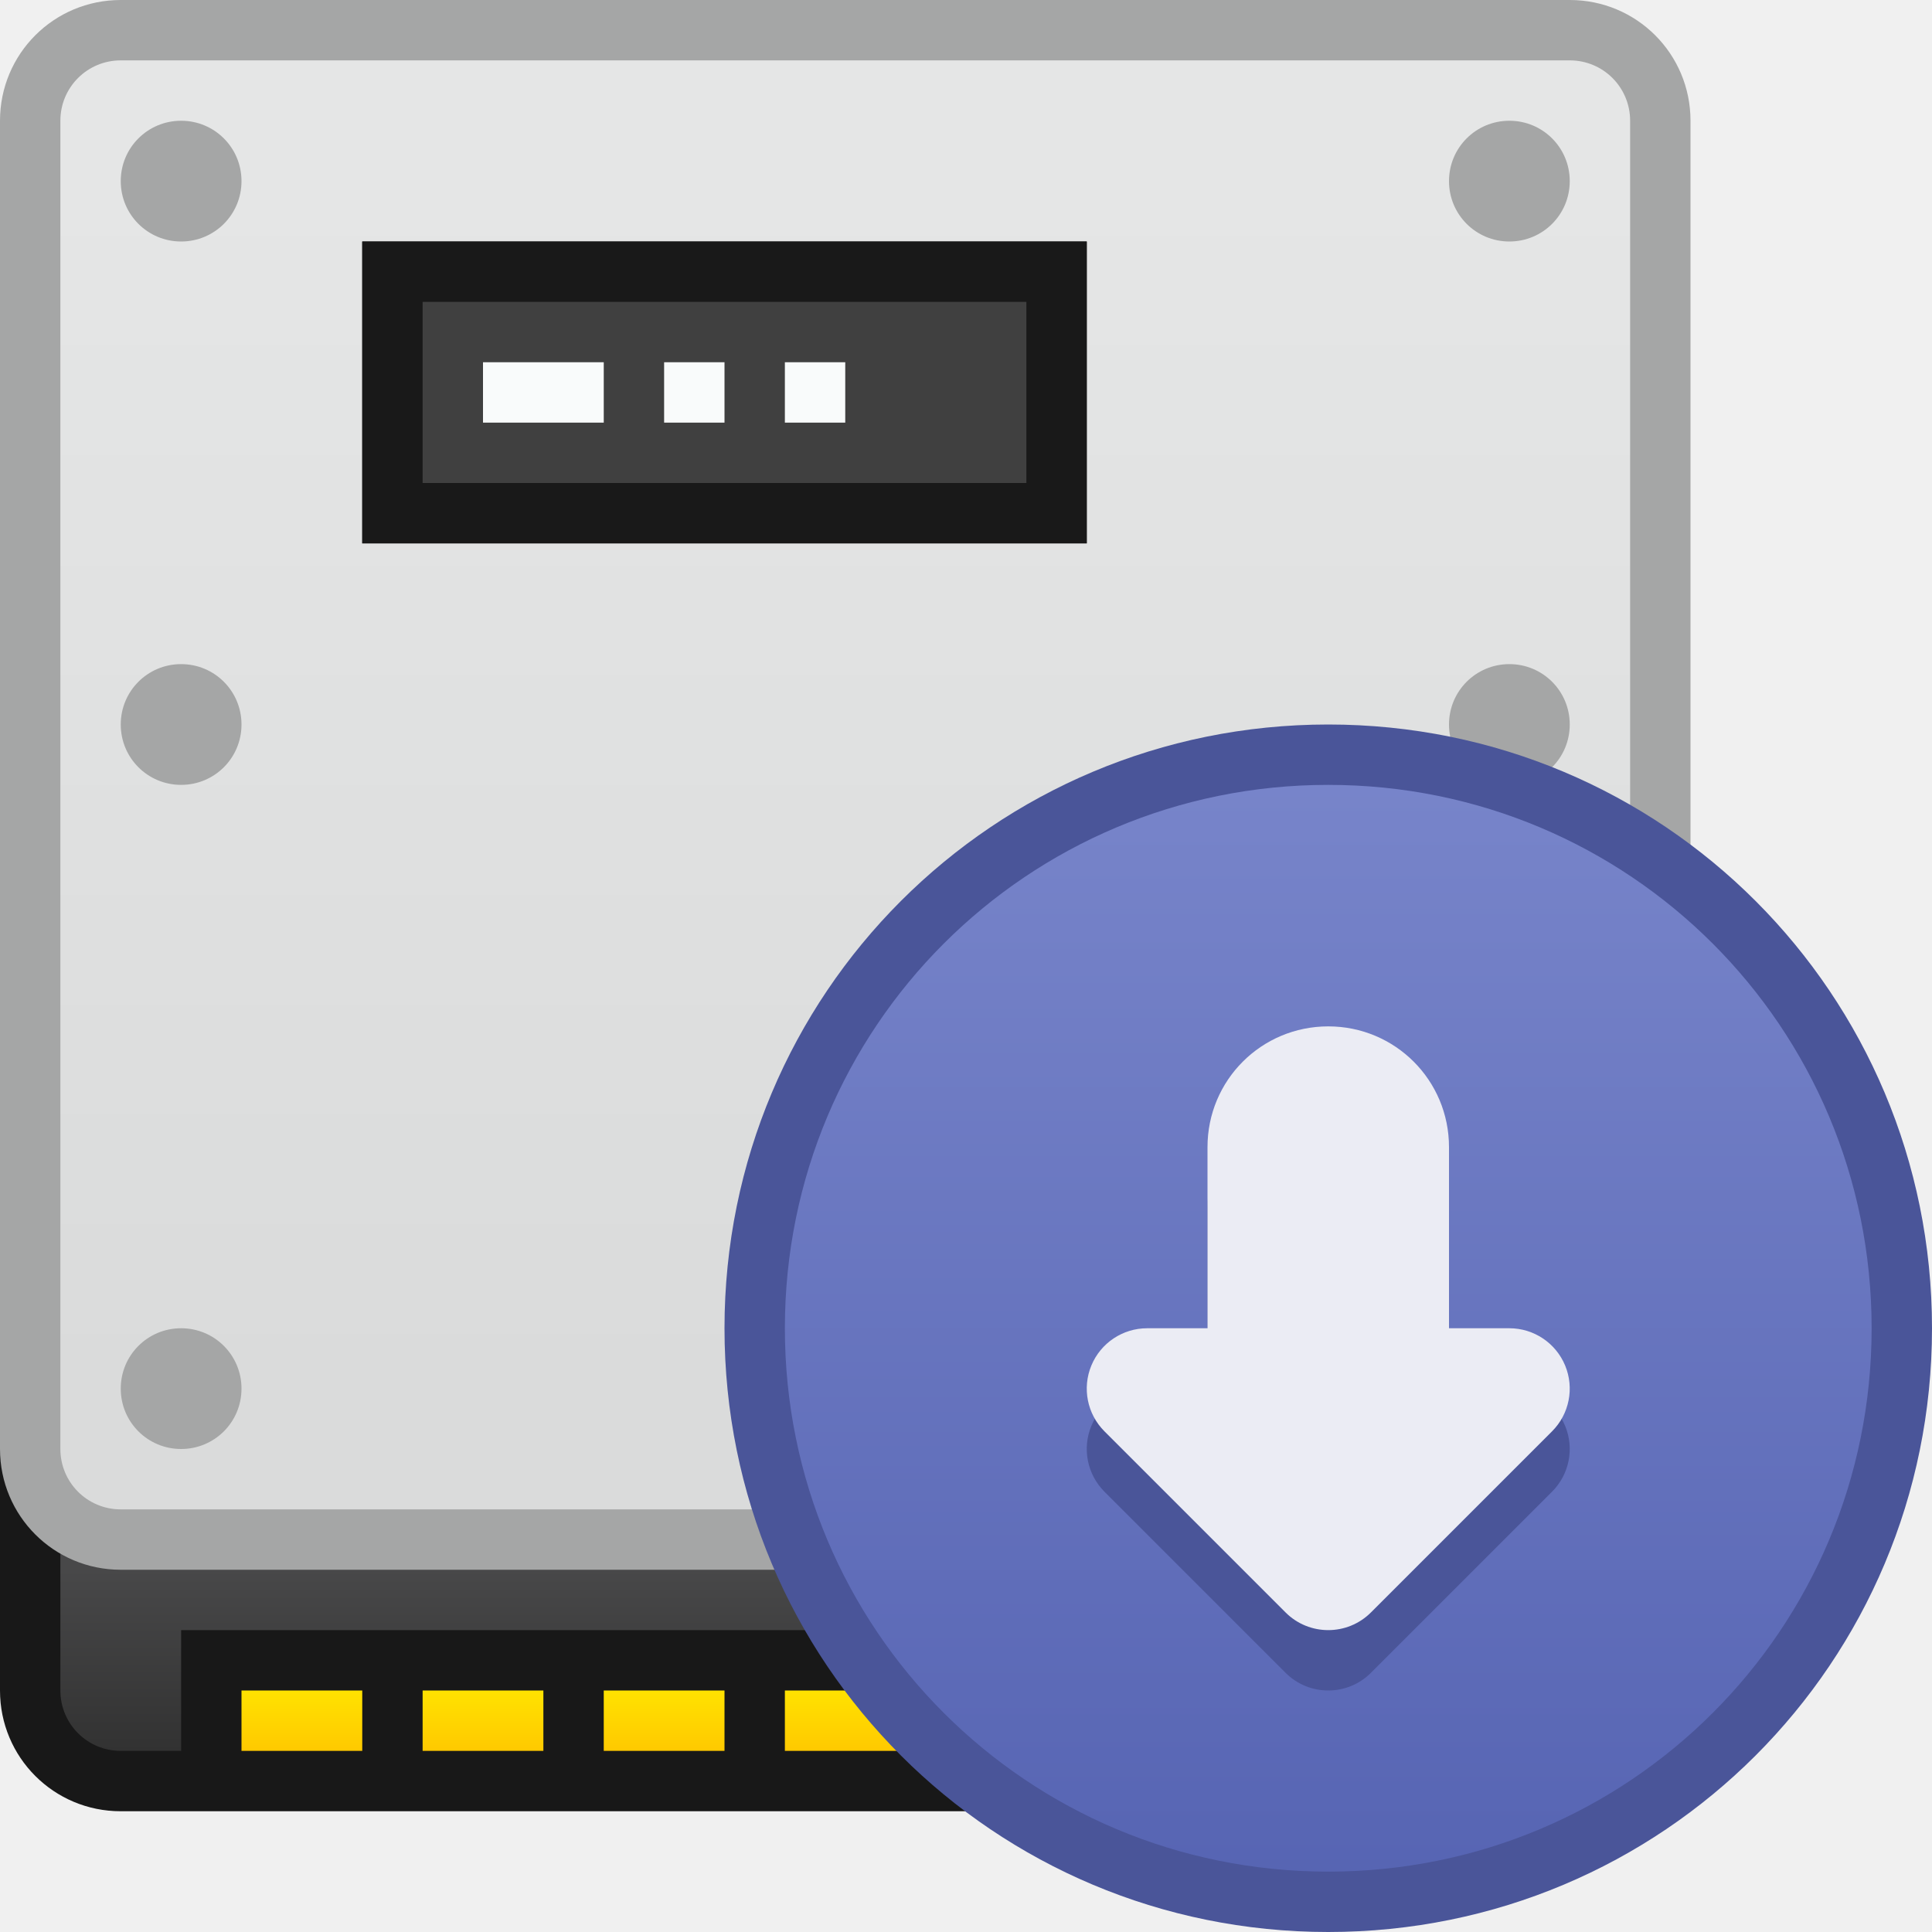
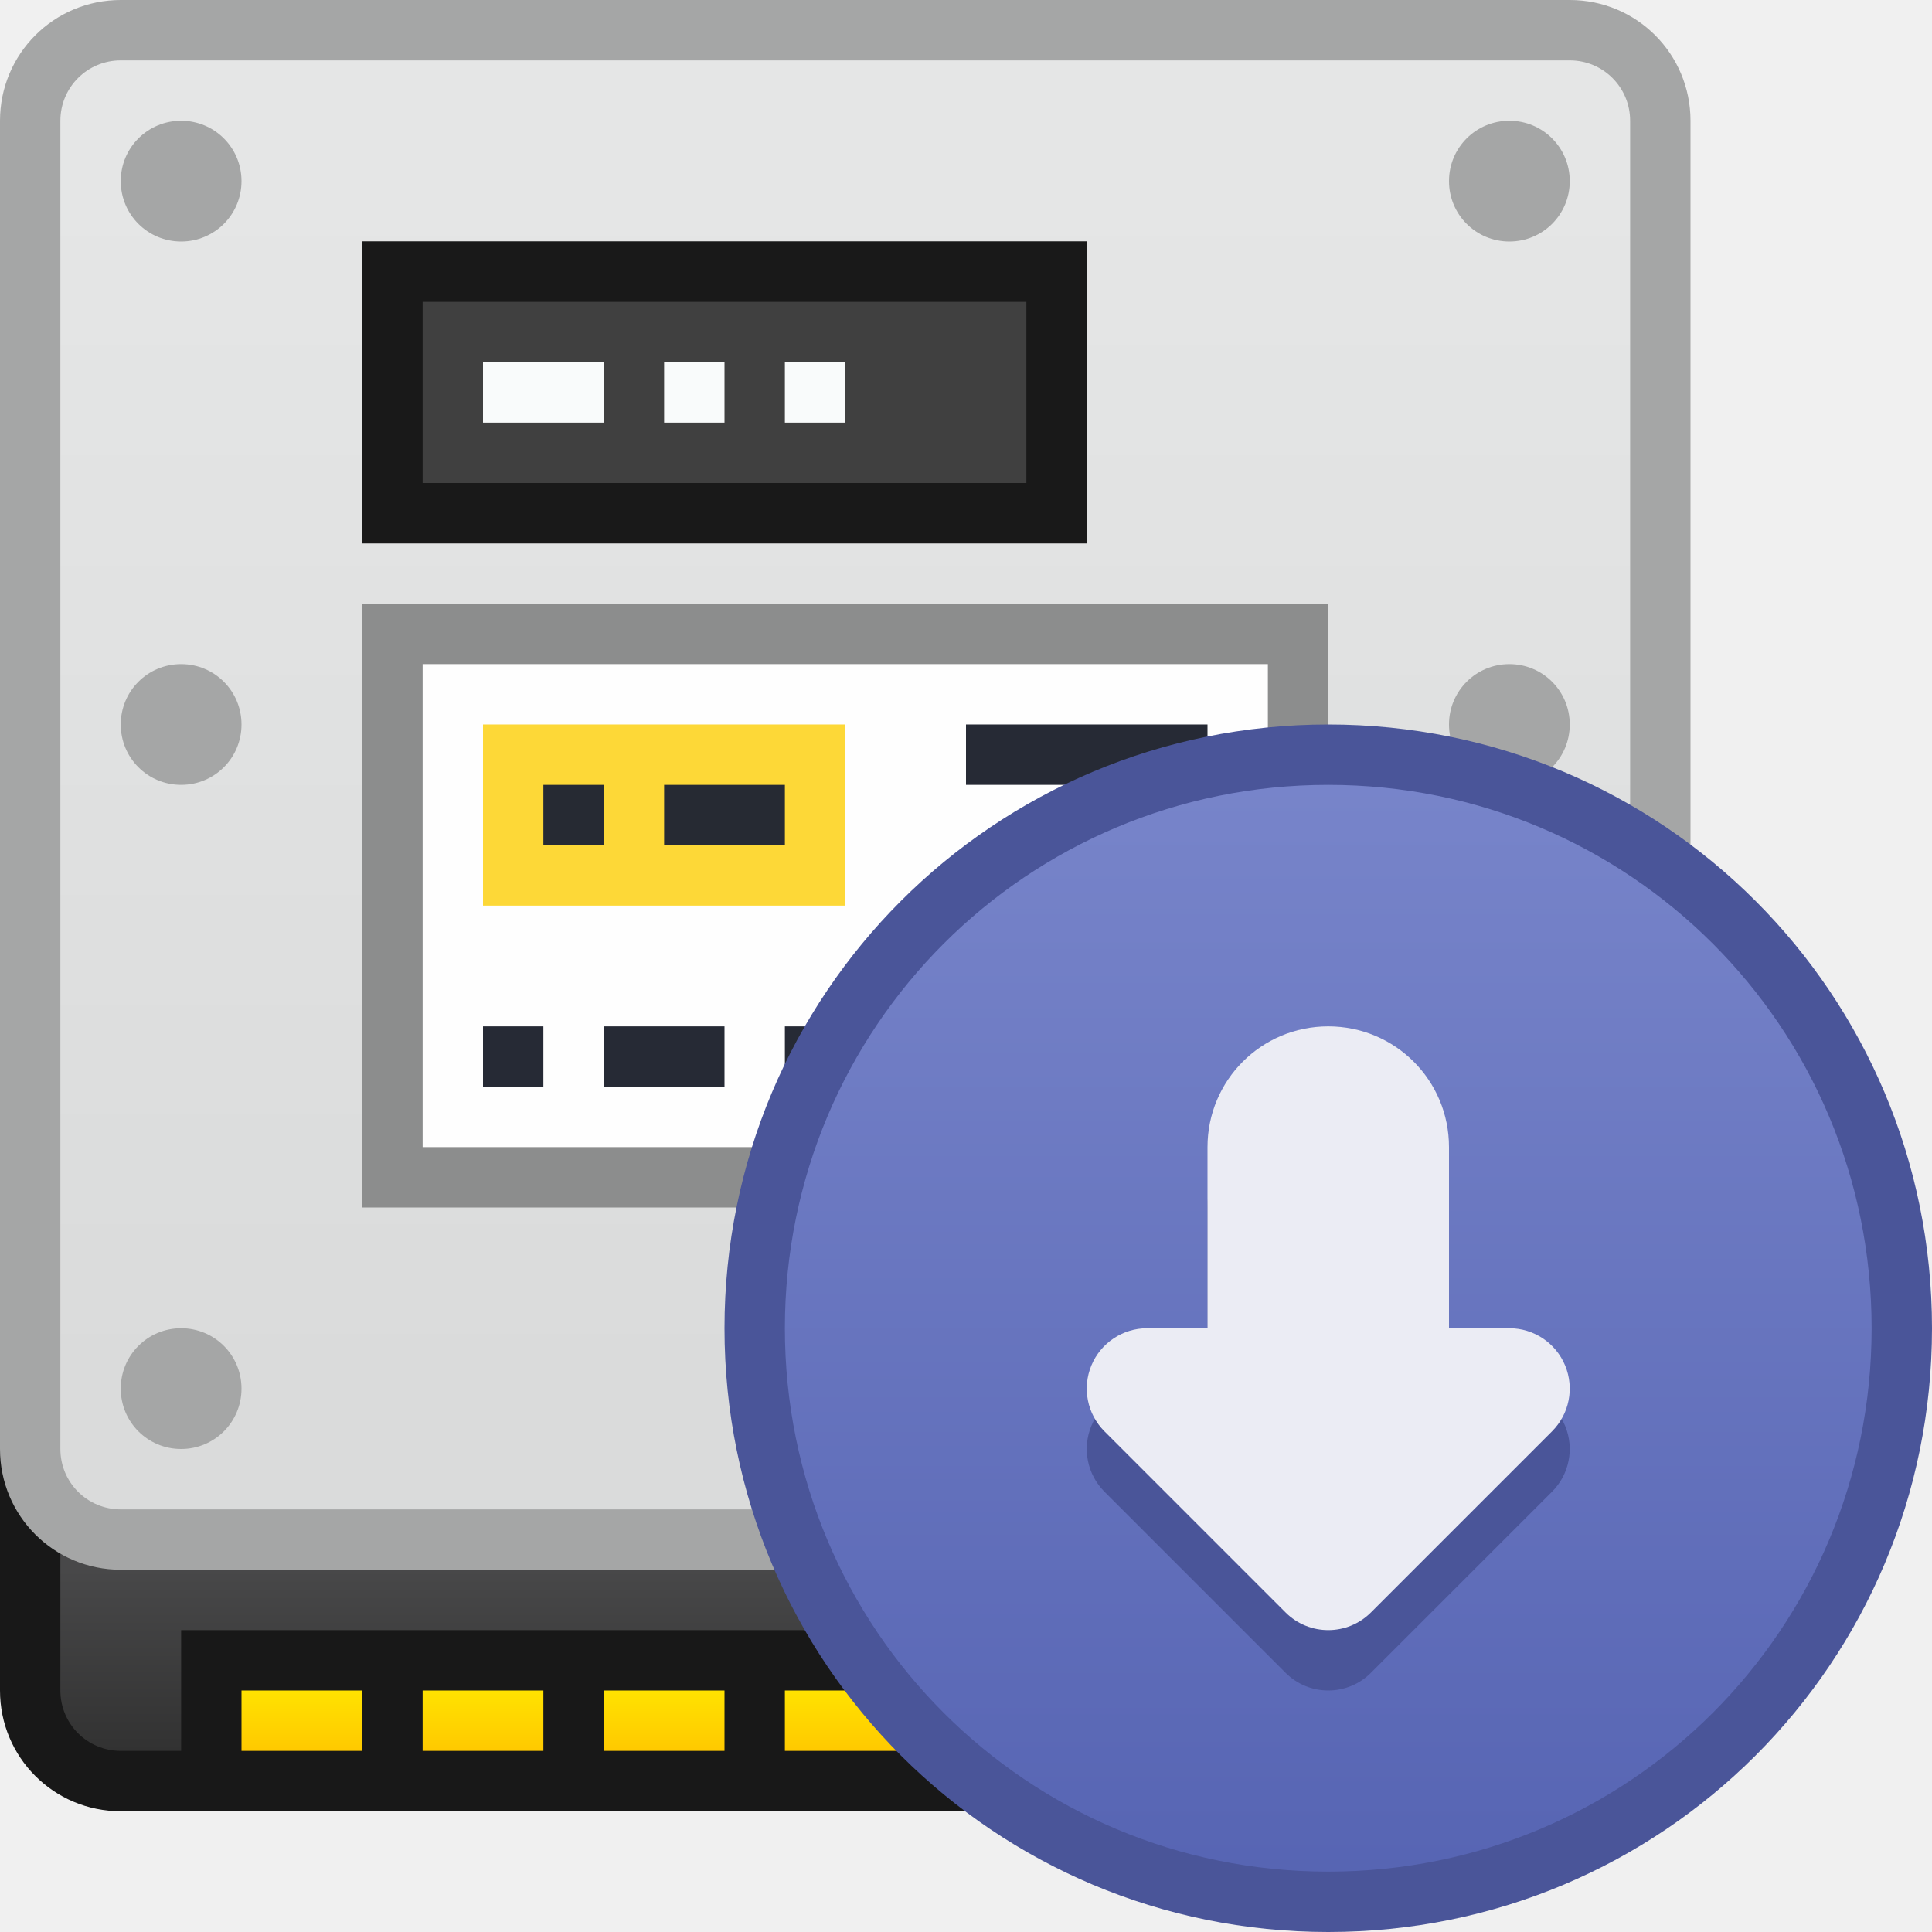
<svg xmlns="http://www.w3.org/2000/svg" xmlns:xlink="http://www.w3.org/1999/xlink" width="32" height="32" viewBox="0 0 32 32" version="1.1" id="svg8">
  <defs id="defs2">
    <linearGradient id="linearGradient923">
      <stop style="stop-color:#323232;stop-opacity:1" offset="0" id="stop919" />
      <stop style="stop-color:#484849;stop-opacity:1" offset="1" id="stop921" />
    </linearGradient>
    <linearGradient id="linearGradient4902">
      <stop id="stop4898" offset="0" style="stop-color:#5563b2;stop-opacity:1" />
      <stop id="stop4900" offset="1" style="stop-color:#7986cb;stop-opacity:1" />
    </linearGradient>
    <style id="current-color-scheme" type="text/css">
      .ColorScheme-Text {
        color:#122036;
      }
      </style>
    <linearGradient xlink:href="#linearGradient4902" id="linearGradient1096" x1="7" y1="321.65" x2="7" y2="301.65" gradientUnits="userSpaceOnUse" />
    <style type="text/css" id="current-color-scheme-5">
      .ColorScheme-Text {
        color:#122036;
      }
      </style>
    <linearGradient gradientTransform="translate(13,-289.65)" gradientUnits="userSpaceOnUse" y2="293.65" x2="3" y1="313.65" x1="3" id="linearGradient916-6" xlink:href="#linearGradient914-2" />
    <linearGradient id="linearGradient914-2">
      <stop id="stop910-9" offset="0" style="stop-color:#dadbdb;stop-opacity:1" />
      <stop id="stop912-1" offset="1" style="stop-color:#e5e6e6;stop-opacity:1" />
    </linearGradient>
    <linearGradient id="linearGradient4627">
      <stop id="stop4623" offset="0" style="stop-color:#ffc900;stop-opacity:1" />
      <stop id="stop4625" offset="1" style="stop-color:#ffe200;stop-opacity:1" />
    </linearGradient>
    <linearGradient gradientUnits="userSpaceOnUse" y2="29" x2="16" y1="30" x1="16" id="linearGradient928" xlink:href="#linearGradient4627" />
    <linearGradient id="linearGradient4619">
      <stop style="stop-color:#67d924;stop-opacity:1" offset="0" id="stop4615" />
      <stop style="stop-color:#a3eb1e;stop-opacity:1" offset="1" id="stop4617" />
    </linearGradient>
    <linearGradient gradientUnits="userSpaceOnUse" y2="317.65" x2="13" y1="318.65" x1="13" id="linearGradient1004" xlink:href="#linearGradient4619" />
    <linearGradient xlink:href="#linearGradient923" id="linearGradient917" gradientUnits="userSpaceOnUse" gradientTransform="translate(13,-289.65)" x1="3" y1="319.65" x2="3" y2="316.65" />
  </defs>
  <g id="layer1" transform="translate(0,-282.65)">
    <g id="g1645" transform="translate(13,-7)">
      <g transform="translate(31,25.99999)" id="layer1-2" />
      <g id="g1176">
        <g transform="translate(-15,6.000003)" id="layer1-9">
          <g transform="translate(13,-7)" id="g1645-3">
            <g id="layer1-2-6" transform="translate(31,25.99999)" />
            <g id="g1176-0">
              <g transform="translate(-57,-96)" id="g894">
                <g transform="translate(57,96)" id="g935-6">
                  <path id="rect842-2" d="m -9,311.65 h 24 c 1.108,0 2,0.892 2,2 v 5 c 0,1.108 -0.892,2 -2,2 H -9 c -1.108,0 -2,-0.892 -2,-2 v -5 c 0,-1.108 0.892,-2 2,-2 z" style="fill:#181818;fill-opacity:1;stroke:none;stroke-width:2;stroke-linecap:round;stroke-linejoin:round;stroke-miterlimit:4;stroke-dasharray:none;stroke-dashoffset:0;stroke-opacity:1" />
                  <path transform="translate(-13,289.65)" id="path1024" d="m 4,23 c -0.554,0 -1,0.446 -1,1 v 5 c 0,0.554 0.446,1 1,1 h 1 v -2 h 19 v 2 h 4 c 0.554,0 1,-0.446 1,-1 v -5 c 0,-0.554 -0.446,-1 -1,-1 z" style="fill:url(#linearGradient917);fill-opacity:1;stroke:none;stroke-width:2;stroke-linecap:round;stroke-linejoin:round;stroke-miterlimit:4;stroke-dasharray:none;stroke-dashoffset:0;stroke-opacity:1" />
                  <path id="rect838-6" d="m -9,290.65 h 24 c 1.108,0 2,0.892 2,2 v 22 c 0,1.108 -0.892,2 -2,2 H -9 c -1.108,0 -2,-0.892 -2,-2 v -22 c 0,-1.108 0.892,-2 2,-2 z" style="fill:#a5a6a6;fill-opacity:1;stroke:none;stroke-width:2;stroke-linecap:round;stroke-linejoin:round;stroke-miterlimit:4;stroke-dasharray:none;stroke-dashoffset:0;stroke-opacity:1" />
                  <path id="rect840-1" transform="translate(-13,289.65)" d="M 4,2 C 3.446,2 3,2.446 3,3 v 22 c 0,0.554 0.446,1 1,1 h 24 c 0.554,0 1,-0.446 1,-1 V 3 C 29,2.446 28.554,2 28,2 Z M 5,3 C 5.554,3 6,3.446 6,4 6,4.554 5.554,5 5,5 4.446,5 4,4.554 4,4 4,3.446 4.446,3 5,3 Z m 22,0 c 0.554,0 1,0.446 1,1 0,0.554 -0.446,1 -1,1 C 26.446,5 26,4.554 26,4 26,3.446 26.446,3 27,3 Z M 5,12 c 0.554,0 1,0.446 1,1 0,0.554 -0.446,1 -1,1 -0.554,0 -1,-0.446 -1,-1 0,-0.554 0.446,-1 1,-1 z m 22,0 c 0.554,0 1,0.446 1,1 0,0.554 -0.446,1 -1,1 -0.554,0 -1,-0.446 -1,-1 0,-0.554 0.446,-1 1,-1 z M 5,23 c 0.554,0 1,0.446 1,1 0,0.554 -0.446,1 -1,1 -0.554,0 -1,-0.446 -1,-1 0,-0.554 0.446,-1 1,-1 z m 22,0 c 0.554,0 1,0.446 1,1 0,0.554 -0.446,1 -1,1 -0.554,0 -1,-0.446 -1,-1 0,-0.554 0.446,-1 1,-1 z" style="fill:url(#linearGradient916-6);fill-opacity:1;stroke:none;stroke-width:2;stroke-linecap:round;stroke-linejoin:round;stroke-miterlimit:4;stroke-dasharray:none;stroke-dashoffset:0;stroke-opacity:1" />
                </g>
                <path style="opacity:0.98;fill:#181818;fill-opacity:1;stroke:none;stroke-width:2;stroke-linecap:round;stroke-linejoin:round;stroke-miterlimit:4;stroke-dasharray:none;stroke-dashoffset:0;stroke-opacity:1" d="m 52,390.65 h 12 v 5 h -12 z" id="rect1082-8" />
                <path style="opacity:0.98;fill:#414141;fill-opacity:1;stroke:none;stroke-width:2;stroke-linecap:round;stroke-linejoin:round;stroke-miterlimit:4;stroke-dasharray:none;stroke-dashoffset:0;stroke-opacity:1" d="m 53,391.65 h 10 v 3 h -10 z" id="rect1084-7" />
                <path style="opacity:0.98;fill:#fdffff;fill-opacity:1;stroke:none;stroke-width:2;stroke-linecap:round;stroke-linejoin:round;stroke-miterlimit:4;stroke-dasharray:none;stroke-dashoffset:0;stroke-opacity:1" d="m 54,392.65 h 2 v 1 h -2 z" id="rect1098-9" />
                <path style="opacity:0.98;fill:#fdffff;fill-opacity:1;stroke:none;stroke-width:2;stroke-linecap:round;stroke-linejoin:round;stroke-miterlimit:4;stroke-dasharray:none;stroke-dashoffset:0;stroke-opacity:1" d="m 57,392.65 h 1 v 1 h -1 z" id="rect1100-2" />
                <path style="opacity:0.98;fill:#fdffff;fill-opacity:1;stroke:none;stroke-width:2;stroke-linecap:round;stroke-linejoin:round;stroke-miterlimit:4;stroke-dasharray:none;stroke-dashoffset:0;stroke-opacity:1" d="m 59,392.65 h 1 v 1 h -1 z" id="rect1102-0" />
              </g>
              <path id="rect848" transform="translate(-13,289.65)" d="m 6,29 v 1 h 2 v -1 z m 3,0 v 1 h 2 v -1 z m 3,0 v 1 h 2 v -1 z m 3,0 v 1 h 2 v -1 z m 3,0 v 1 h 2 v -1 z m 3,0 v 1 h 2 v -1 z" style="opacity:1;fill:url(#linearGradient928);fill-opacity:1;stroke:none;stroke-width:2;stroke-linecap:round;stroke-linejoin:round;stroke-miterlimit:4;stroke-dasharray:none;stroke-opacity:1" />
              <path id="rect875" d="m 12,317.65 h 2 v 1 h -2 z" style="opacity:1;fill:url(#linearGradient1004);fill-opacity:1;stroke:none;stroke-width:2;stroke-linecap:round;stroke-linejoin:round;stroke-miterlimit:4;stroke-dasharray:none;stroke-opacity:1" />
            </g>
          </g>
        </g>
+         <g transform="translate(-15,5.999996)" id="g850">
+           <rect y="293.65" x="8" height="10" width="16" id="rect843" style="opacity:0.99;vector-effect:none;fill:#8b8c8c;fill-opacity:1;stroke:none;stroke-width:2;stroke-linecap:round;stroke-linejoin:round;stroke-miterlimit:4;stroke-dasharray:none;stroke-dashoffset:0;stroke-opacity:1" />
+           <rect y="294.65" x="9" height="8" width="14" id="rect845" style="opacity:0.99;vector-effect:none;fill:#ffffff;fill-opacity:1;stroke:none;stroke-width:2;stroke-linecap:round;stroke-linejoin:round;stroke-miterlimit:4;stroke-dasharray:none;stroke-dashoffset:0;stroke-opacity:1" />
+           <path id="rect857" d="m 10,295.65 h 6 v 3 h -6 z" style="opacity:0.99;vector-effect:none;fill:#fdd835;fill-opacity:1;stroke:none;stroke-width:2;stroke-linecap:round;stroke-linejoin:round;stroke-miterlimit:4;stroke-dasharray:none;stroke-dashoffset:0;stroke-opacity:1" />
+           <path id="rect847" transform="translate(0,282.65)" d="m 18,13 v 1 h 4 v -1 z m -7,1 v 1 h 1 v -1 z m 2,0 v 1 h 2 v -1 z m 6,1 v 1 h 3 v -1 z m -9,3 v 1 h 1 v -1 z m 2,0 v 1 h 2 v -1 z m 3,0 v 1 h 1 v -1 z m 2,0 v 1 h 1 v -1 z m 2,0 v 1 h 2 v -1 z" style="opacity:0.99;vector-effect:none;fill:#242833;fill-opacity:1;stroke:none;stroke-width:2;stroke-linecap:round;stroke-linejoin:round;stroke-miterlimit:4;stroke-dasharray:none;stroke-dashoffset:0;stroke-opacity:1" />
+         </g>
        <path id="rect937" d="m 9,301.65 c 5.54,0 10,4.46 10,10 v 10e-6 c 0,5.54 -4.46,10 -10,10 -5.54,0 -10,-4.46 -10,-10 v -10e-6 c 0,-5.54 4.46,-10 10,-10 z" style="fill:#4a5599;fill-opacity:1;stroke:none;stroke-width:2;stroke-linecap:round;stroke-linejoin:round;stroke-miterlimit:4;stroke-dasharray:none;stroke-dashoffset:0;stroke-opacity:1" />
        <path id="rect939" d="m 9,302.65 c 4.986,0 9,4.014 9,9 0,4.986 -4.014,9 -9,9 -4.986,0 -9,-4.014 -9,-9 0,-4.986 4.014,-9 9,-9 z" style="fill:url(#linearGradient1096);fill-opacity:1;stroke:none;stroke-width:2;stroke-linecap:round;stroke-linejoin:round;stroke-miterlimit:4;stroke-dasharray:none;stroke-dashoffset:0;stroke-opacity:1" />
        <g id="layer1-8" transform="translate(50.99999,26.00006)">
          <g id="g7878" transform="translate(39.00001,-16)">
            <path id="path7212-4-9" d="m -81,297.65 c 1.108,0 2,0.892 2,2 v 3 h 1 a 1,1 0 0 1 0.707,1.707 l -3,3 a 1,1 0 0 1 -1.414,0 l -3,-3 a 1,1 0 0 1 0.707,-1.707 h 1 v -3 c 0,-1.108 0.892,-2 2,-2 z" style="opacity:1;fill:#4a5599;fill-opacity:1;stroke:none;stroke-width:1;stroke-opacity:1" />
            <path id="path7212-4" d="m -81,296.65 c 1.108,0 2,0.892 2,2 v 3 h 1 a 1,1 0 0 1 0.707,1.707 l -3,3 a 1,1 0 0 1 -1.414,0 l -3,-3 A 1,1 0 0 1 -84,301.65 h 1 v -3 c 0,-1.108 0.892,-2 2,-2 z" style="opacity:1;fill:#ebecf4;fill-opacity:1;stroke:none;stroke-width:1;stroke-opacity:1" />
          </g>
        </g>
        <path style="opacity:0.98;fill:#181818;fill-opacity:1;stroke:none;stroke-width:2;stroke-linecap:round;stroke-linejoin:round;stroke-miterlimit:4;stroke-dasharray:none;stroke-dashoffset:0;stroke-opacity:1" d="M -7,293.65 H 5 v 5 H -7 Z" id="rect1082" />
        <path style="opacity:0.98;fill:#414141;fill-opacity:1;stroke:none;stroke-width:2;stroke-linecap:round;stroke-linejoin:round;stroke-miterlimit:4;stroke-dasharray:none;stroke-dashoffset:0;stroke-opacity:1" d="M -6,294.65 H 4 v 3 H -6 Z" id="rect1084" />
        <path style="opacity:0.98;fill:#fdffff;fill-opacity:1;stroke:none;stroke-width:2;stroke-linecap:round;stroke-linejoin:round;stroke-miterlimit:4;stroke-dasharray:none;stroke-dashoffset:0;stroke-opacity:1" d="m -5,295.65 h 2 v 1 h -2 z" id="rect1098" />
        <path style="opacity:0.98;fill:#fdffff;fill-opacity:1;stroke:none;stroke-width:2;stroke-linecap:round;stroke-linejoin:round;stroke-miterlimit:4;stroke-dasharray:none;stroke-dashoffset:0;stroke-opacity:1" d="m -2,295.65 h 1 v 1 h -1 z" id="rect1100" />
        <path style="opacity:0.98;fill:#fdffff;fill-opacity:1;stroke:none;stroke-width:2;stroke-linecap:round;stroke-linejoin:round;stroke-miterlimit:4;stroke-dasharray:none;stroke-dashoffset:0;stroke-opacity:1" d="m 0,295.65 h 1 v 1 H 0 Z" id="rect1102" />
      </g>
    </g>
  </g>
</svg>
